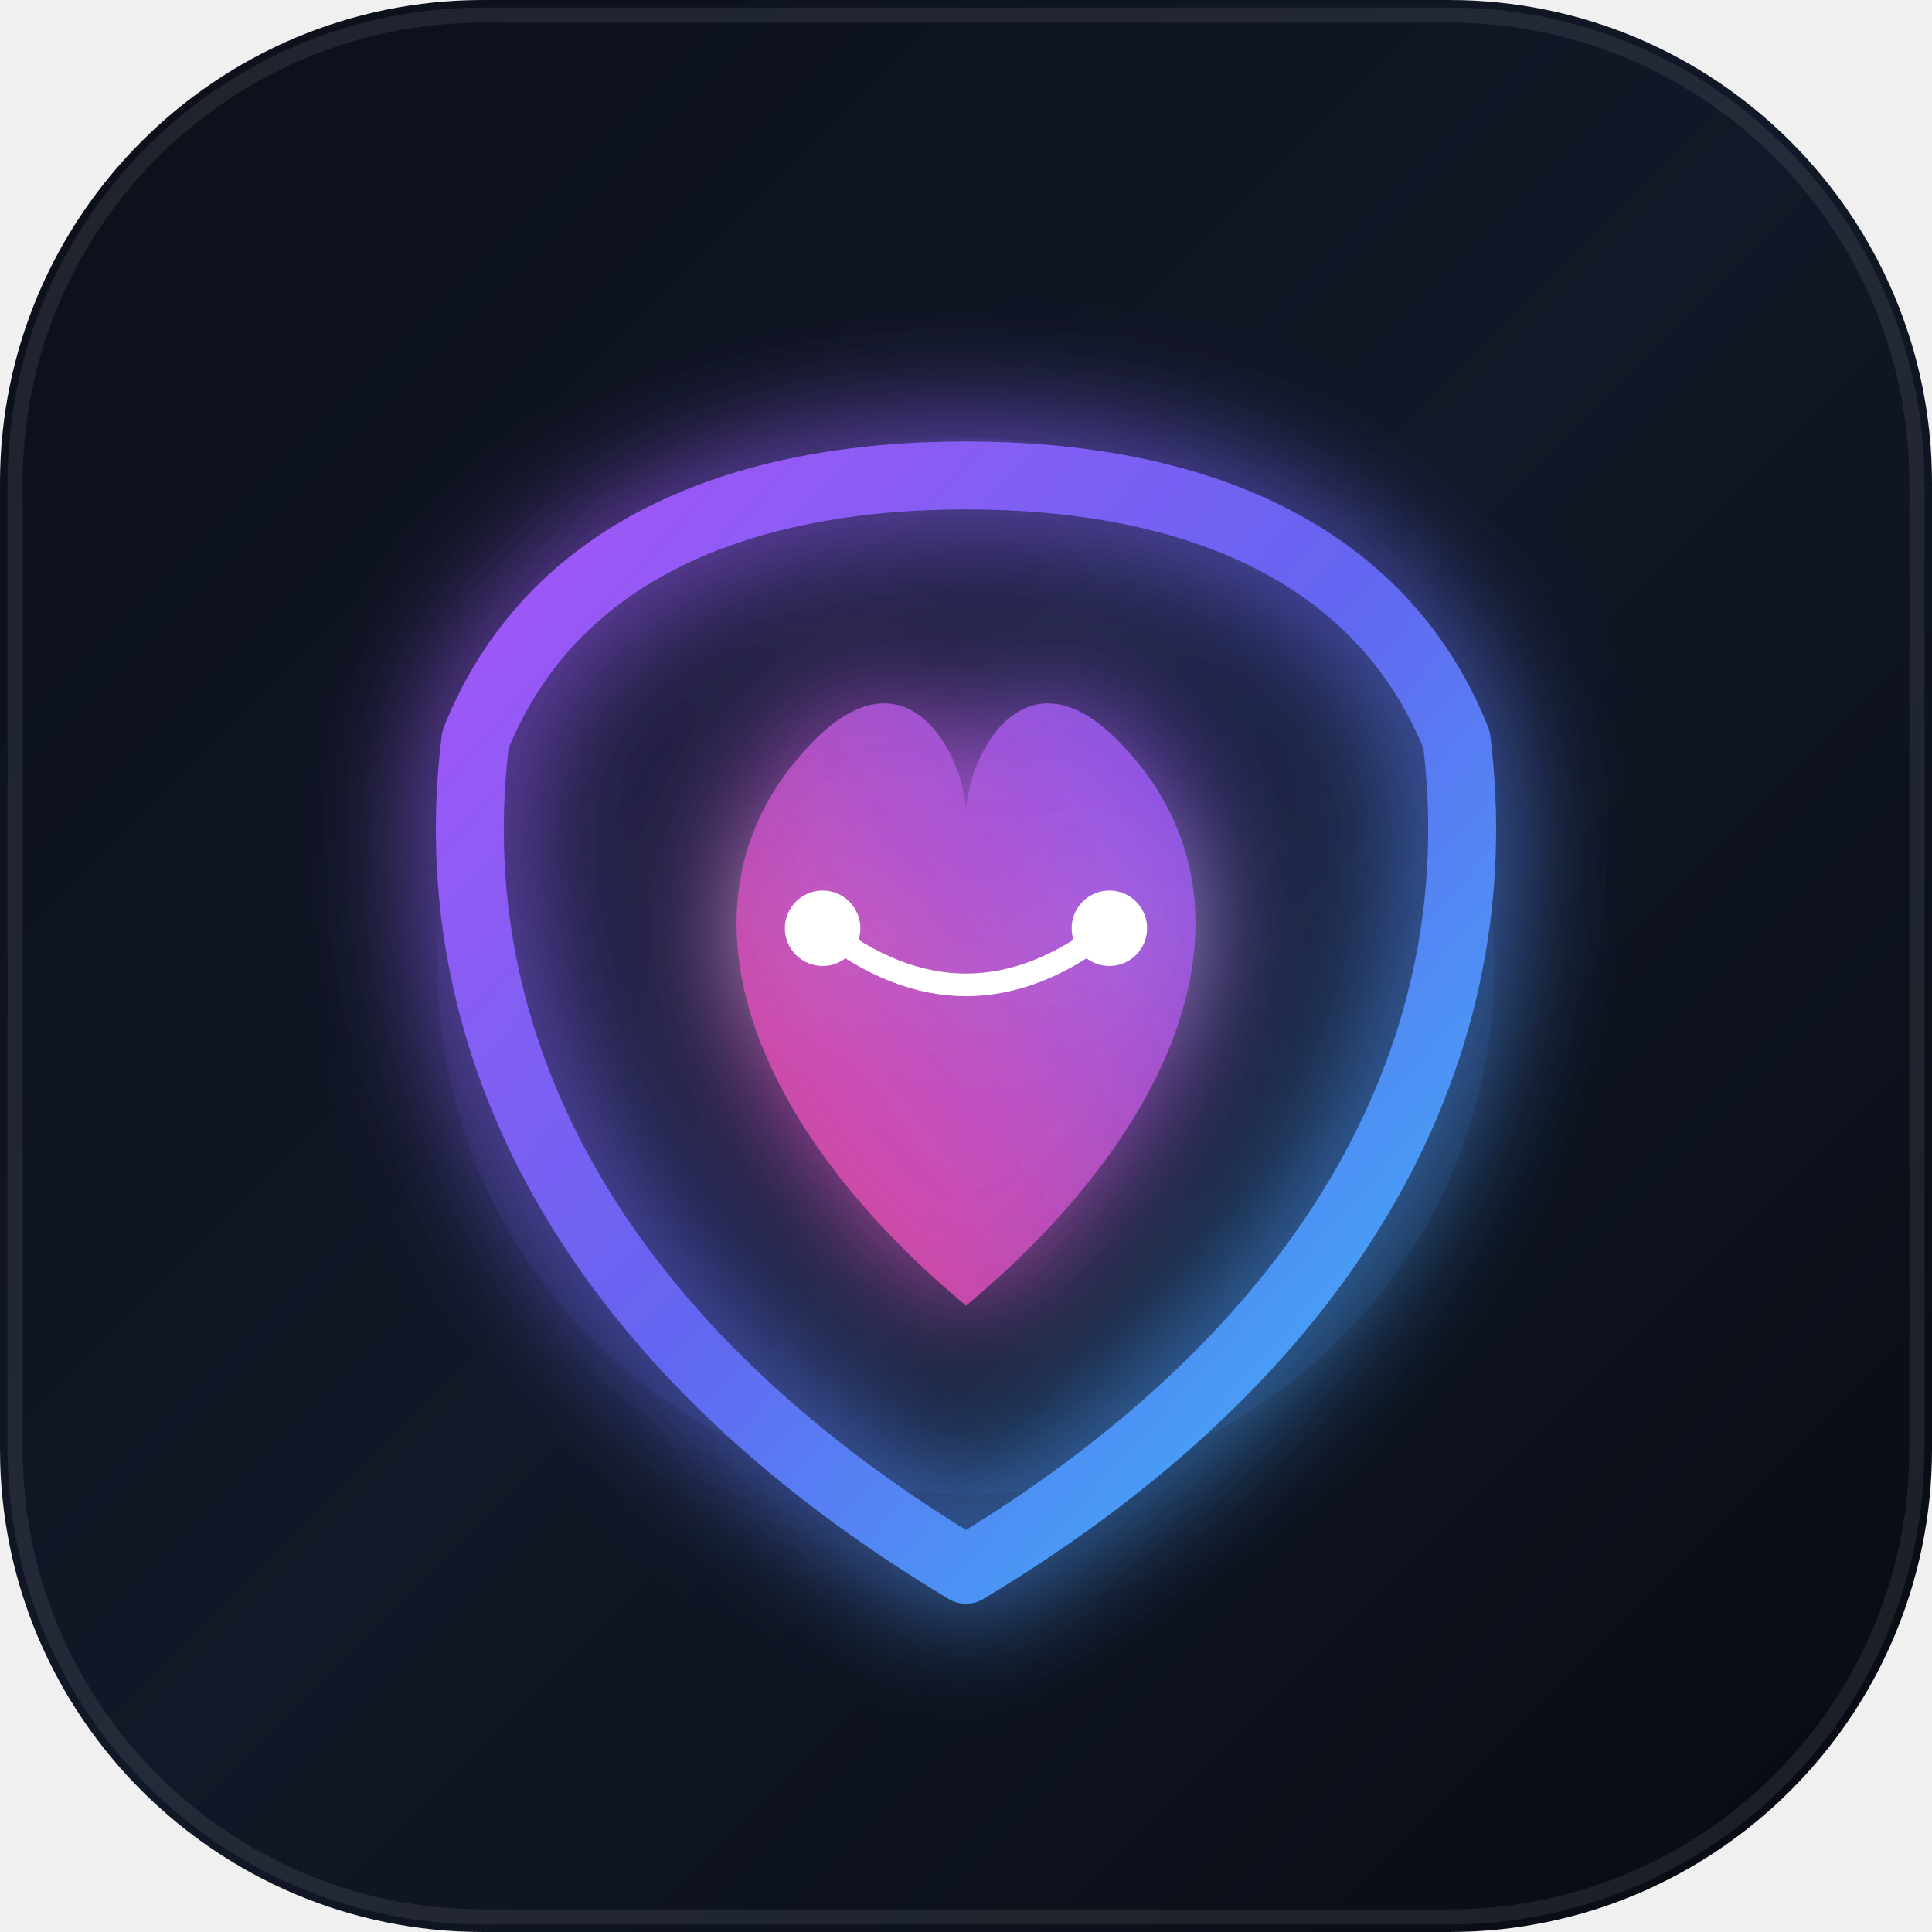
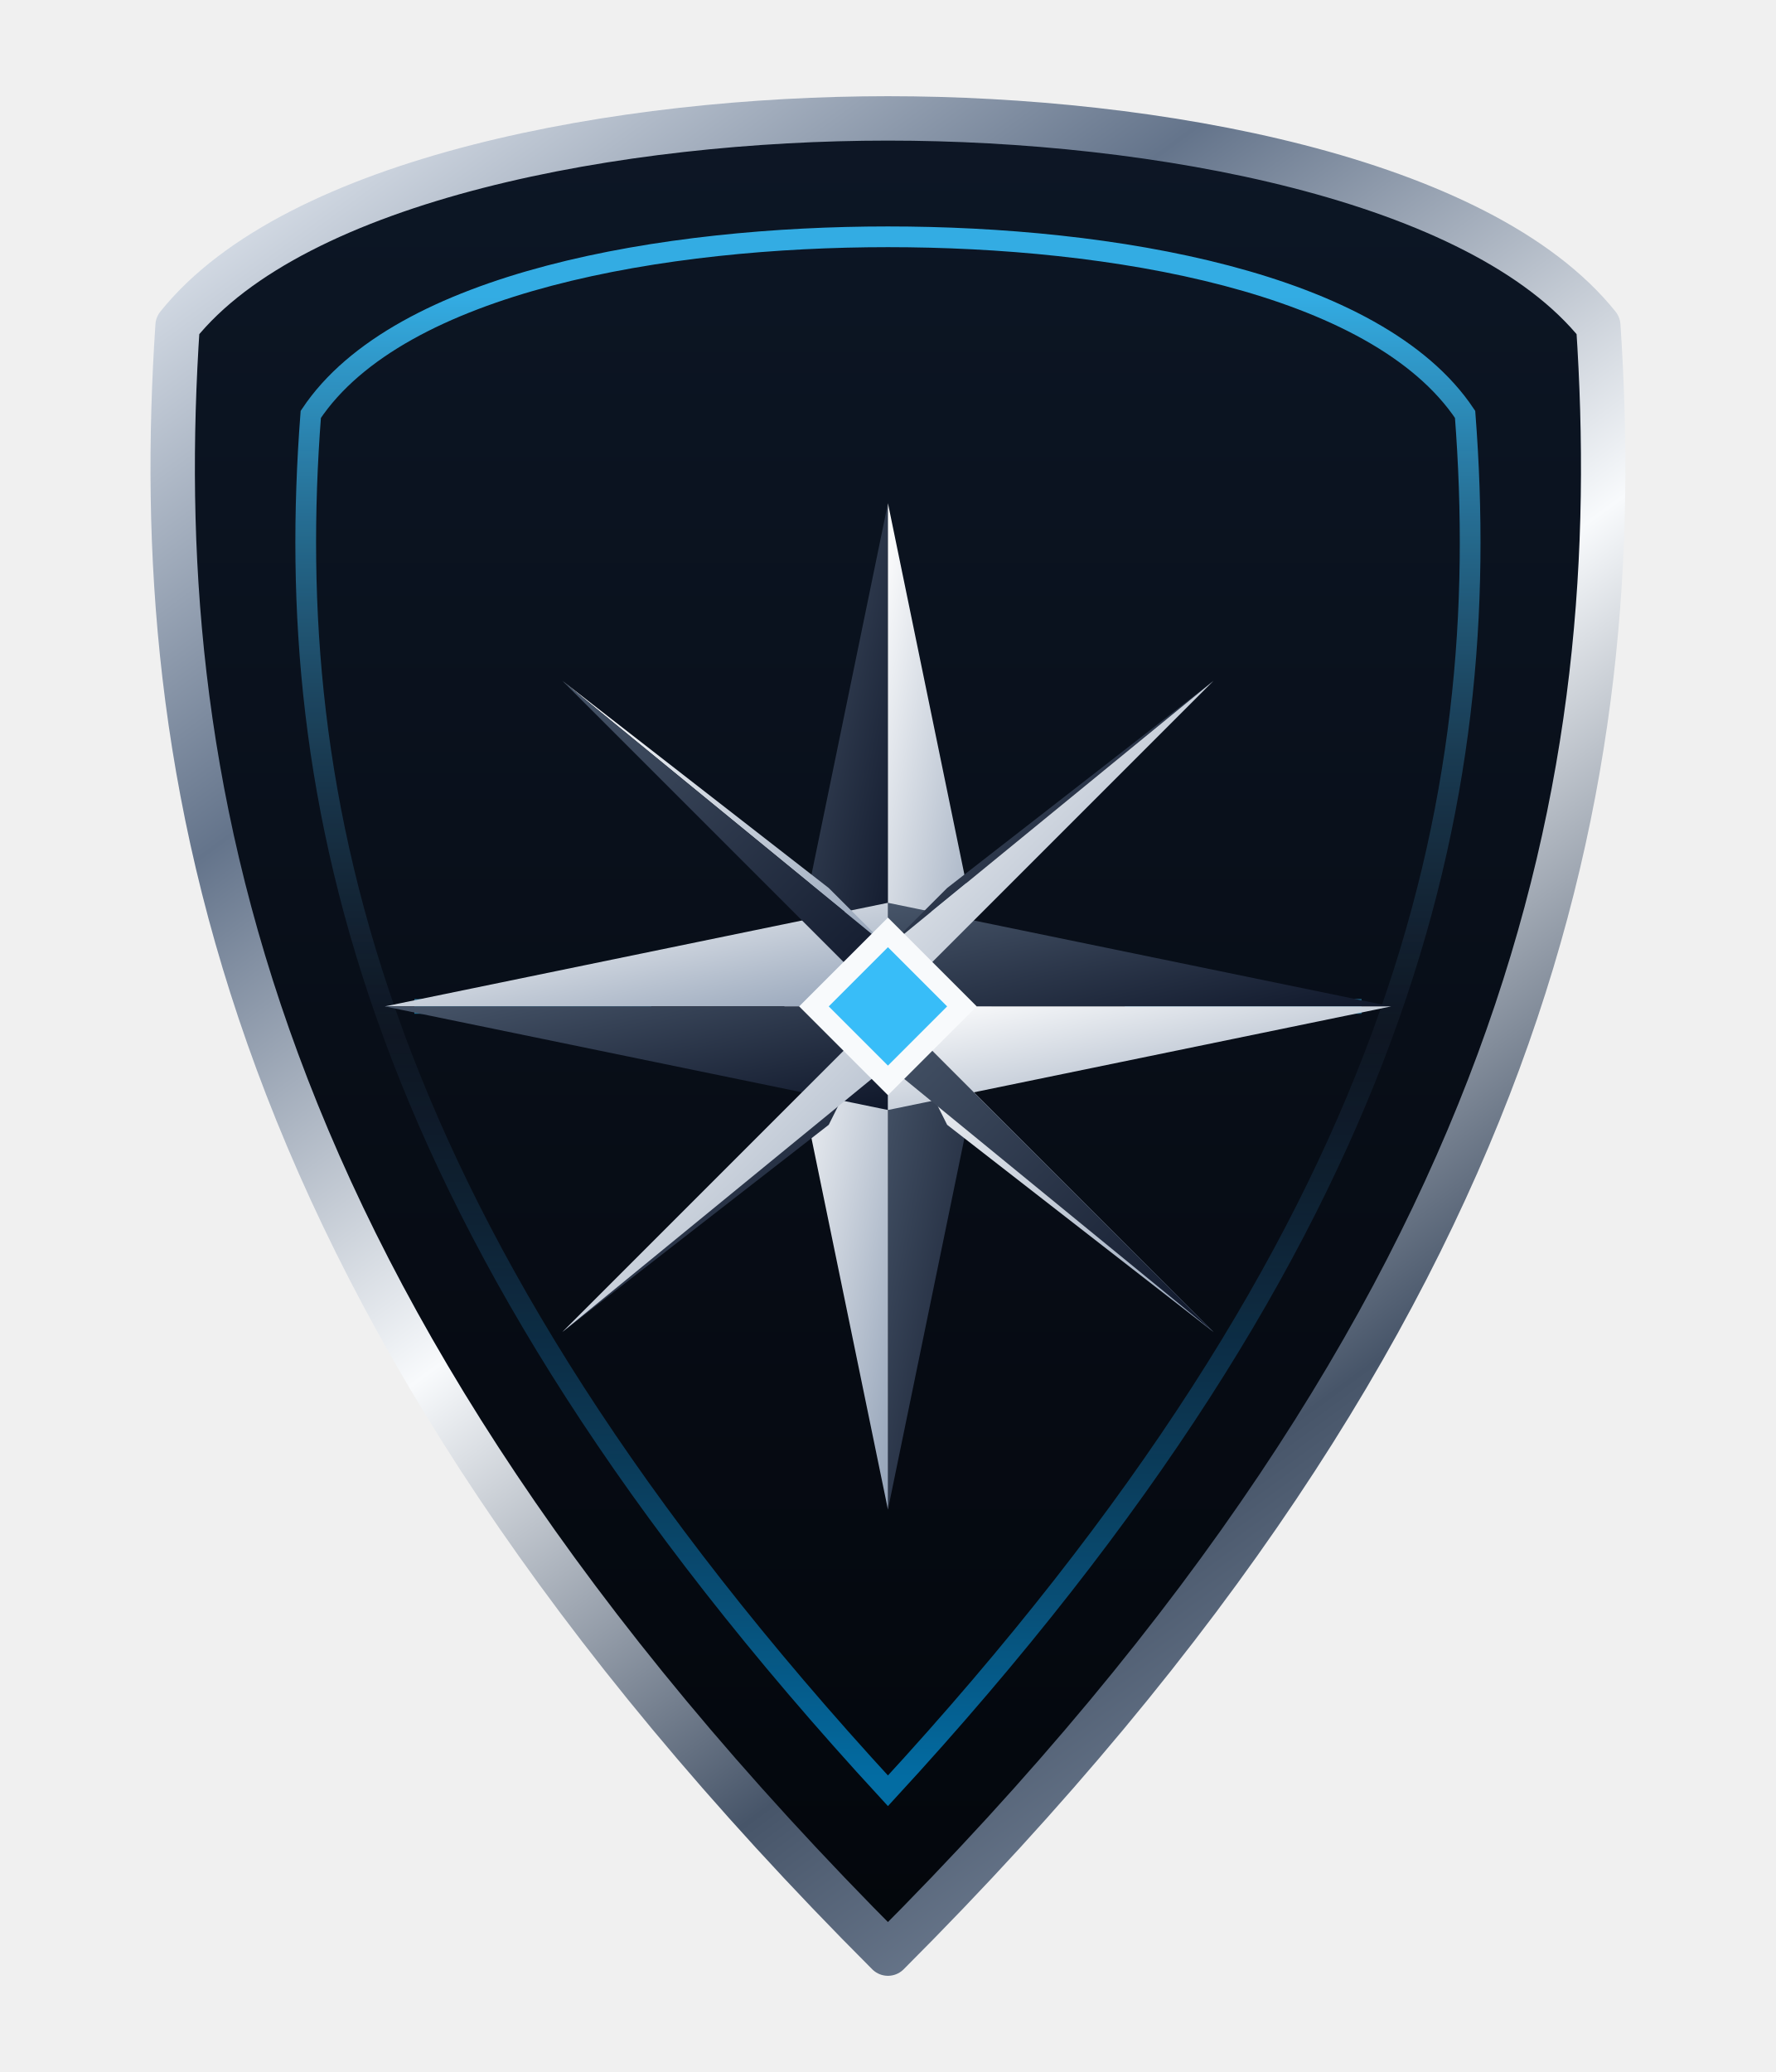
- <svg xmlns="http://www.w3.org/2000/svg" viewBox="0 0 512 512" width="100%" height="100%">
+ <svg xmlns="http://www.w3.org/2000/svg" viewBox="0 0 120 140" width="100%" height="100%" fill="none">
  <defs>
-     <linearGradient id="bg-grad" x1="0%" y1="0%" x2="100%" y2="100%">
-       <stop offset="0%" stop-color="#0b0f19" />
-       <stop offset="50%" stop-color="#111827" />
-       <stop offset="100%" stop-color="#070a10" />
+     <linearGradient id="fav-core" x1="60" y1="6" x2="60" y2="134" gradientUnits="userSpaceOnUse">
+       <stop offset="0%" stop-color="#0d1726" />
+       <stop offset="50%" stop-color="#080e18" />
+       <stop offset="100%" stop-color="#03060b" />
    </linearGradient>
-     <linearGradient id="primary-grad" x1="0%" y1="0%" x2="100%" y2="100%">
-       <stop offset="0%" stop-color="#a855f7" />
-       <stop offset="50%" stop-color="#6366f1" />
-       <stop offset="100%" stop-color="#38bdf8" />
+     <linearGradient id="fav-rim" x1="16" y1="10" x2="104" y2="130" gradientUnits="userSpaceOnUse">
+       <stop offset="0%" stop-color="#e2e8f0" />
+       <stop offset="25%" stop-color="#64748b" />
+       <stop offset="50%" stop-color="#f8fafc" />
+       <stop offset="75%" stop-color="#475569" />
+       <stop offset="100%" stop-color="#94a3b8" />
    </linearGradient>
-     <linearGradient id="inner-glow" x1="0%" y1="100%" x2="100%" y2="0%">
-       <stop offset="0%" stop-color="#ec4899" />
-       <stop offset="100%" stop-color="#8b5cf6" />
+     <linearGradient id="fav-inner-rim" x1="60" y1="20" x2="60" y2="120" gradientUnits="userSpaceOnUse">
+       <stop offset="0%" stop-color="#38bdf8" stop-opacity="0.9" />
+       <stop offset="50%" stop-color="#1e293b" stop-opacity="0.3" />
+       <stop offset="100%" stop-color="#0284c7" stop-opacity="0.8" />
    </linearGradient>
-     <filter id="glow" x="-20%" y="-20%" width="140%" height="140%">
-       <feGaussianBlur stdDeviation="16" result="blur" />
-       <feComposite in="SourceGraphic" in2="blur" operator="over" />
-     </filter>
+     <linearGradient id="fav-star-light" x1="0" y1="0" x2="1" y2="1">
+       <stop offset="0%" stop-color="#ffffff" />
+       <stop offset="100%" stop-color="#94a3b8" />
+     </linearGradient>
+     <linearGradient id="fav-star-dark" x1="0" y1="0" x2="1" y2="1">
+       <stop offset="0%" stop-color="#475569" />
+       <stop offset="100%" stop-color="#0f172a" />
+     </linearGradient>
+     <radialGradient id="fav-glow" cx="60" cy="68" r="30" gradientUnits="userSpaceOnUse">
+       <stop offset="0%" stop-color="#38bdf8" stop-opacity="0.4" />
+       <stop offset="100%" stop-color="#38bdf8" stop-opacity="0" />
+     </radialGradient>
  </defs>
-   <rect width="512" height="512" rx="128" fill="url(#bg-grad)" />
-   <rect width="504" height="504" x="4" y="4" rx="124" fill="none" stroke="rgba(255,255,255,0.08)" stroke-width="4" />
-   <circle cx="256" cy="256" r="140" fill="url(#primary-grad)" opacity="0.15" filter="url(#glow)" />
-   <g transform="translate(256, 256)" filter="url(#glow)">
-     <path d="M 0 -130               C 60 -130 110 -110 130 -60               C 140 20 100 100 0 160               C -100 100 -140 20 -130 -60               C -110 -110 -60 -130 0 -130 Z" fill="none" stroke="url(#primary-grad)" stroke-width="18" stroke-linecap="round" stroke-linejoin="round" />
-     <path d="M 0 90               C -60 40 -80 -20 -40 -60               C -15 -85 0 -55 0 -40               C 0 -55 15 -85 40 -60               C 80 -20 60 40 0 90 Z" fill="url(#inner-glow)" opacity="0.9" />
-     <circle cx="-38" cy="-10" r="10" fill="#ffffff" />
-     <circle cx="38" cy="-10" r="10" fill="#ffffff" />
-     <path d="M -38 -10 Q 0 20 38 -10" fill="none" stroke="#ffffff" stroke-width="6" stroke-linecap="round" />
+   <circle cx="60" cy="68" r="32" fill="url(#fav-glow)" />
+   <path d="M60 8        C78 8 100 12 108 22        C110 52 104 88 60 132        C16 88 10 52 12 22        C20 12 42 8 60 8Z" fill="url(#fav-core)" stroke="url(#fav-rim)" stroke-width="3" stroke-linejoin="round" />
+   <path d="M60 16        C75 16 93 19 99 28        C101 54 95 83 60 121        C25 83 19 54 21 28        C27 19 45 16 60 16Z" fill="none" stroke="url(#fav-inner-rim)" stroke-width="1.4" />
+   <line x1="28" y1="68" x2="44" y2="68" stroke="#38bdf8" stroke-width="1" opacity="0.5" />
+   <line x1="76" y1="68" x2="92" y2="68" stroke="#38bdf8" stroke-width="1" opacity="0.5" />
+   <g>
+     <polygon points="60,34 60,68 53,68" fill="url(#fav-star-dark)" />
+     <polygon points="60,34 67,68 60,68" fill="url(#fav-star-light)" />
+     <polygon points="60,102 60,68 67,68" fill="url(#fav-star-dark)" />
+     <polygon points="60,102 53,68 60,68" fill="url(#fav-star-light)" />
+     <polygon points="26,68 60,61 60,68" fill="url(#fav-star-light)" />
+     <polygon points="26,68 60,68 60,75" fill="url(#fav-star-dark)" />
+     <polygon points="94,68 60,68 60,61" fill="url(#fav-star-dark)" />
+     <polygon points="94,68 60,75 60,68" fill="url(#fav-star-light)" />
+     <polygon points="38,46 60,64 56,60" fill="url(#fav-star-light)" />
+     <polygon points="38,46 60,68 60,64" fill="url(#fav-star-dark)" />
+     <polygon points="82,46 60,64 64,60" fill="url(#fav-star-dark)" />
+     <polygon points="82,46 60,68 60,64" fill="url(#fav-star-light)" />
+     <polygon points="38,90 60,68 56,76" fill="url(#fav-star-dark)" />
+     <polygon points="38,90 60,72 60,68" fill="url(#fav-star-light)" />
+     <polygon points="82,90 60,68 64,76" fill="url(#fav-star-light)" />
+     <polygon points="82,90 60,72 60,68" fill="url(#fav-star-dark)" />
+     <polygon points="60,62 66,68 60,74 54,68" fill="#f8fafc" />
+     <polygon points="60,64 64,68 60,72 56,68" fill="#38bdf8" />
  </g>
</svg>
